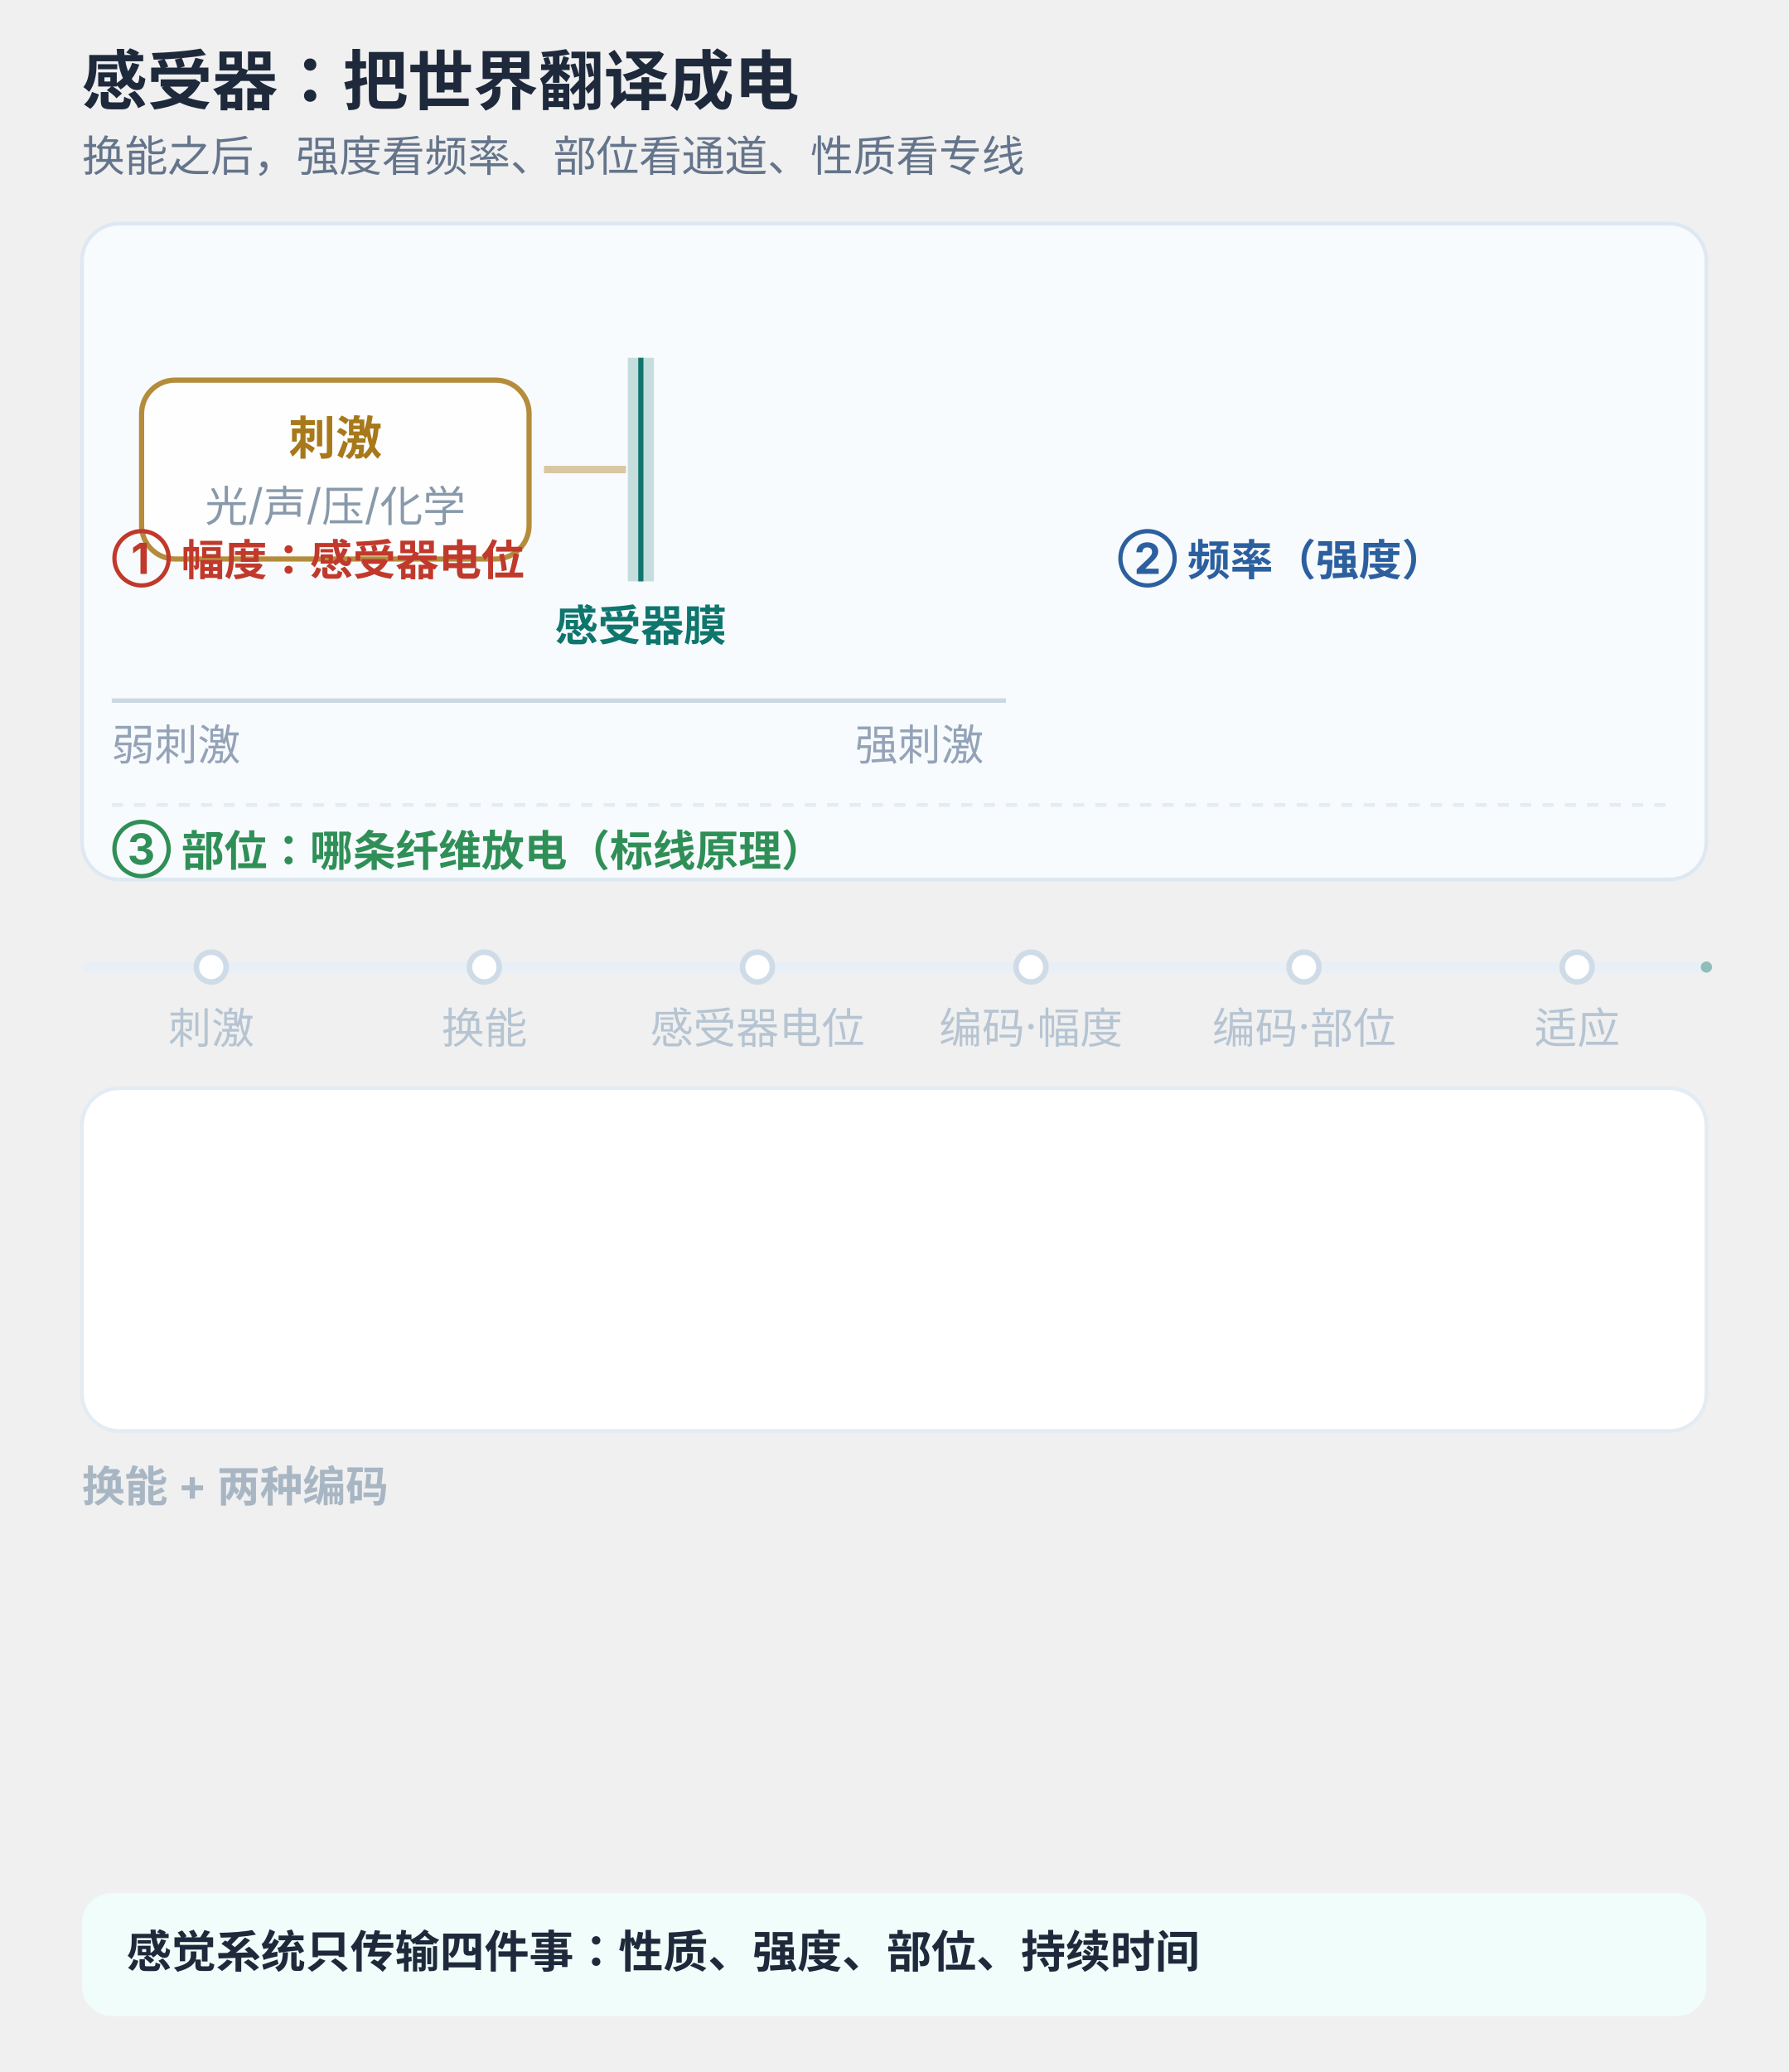
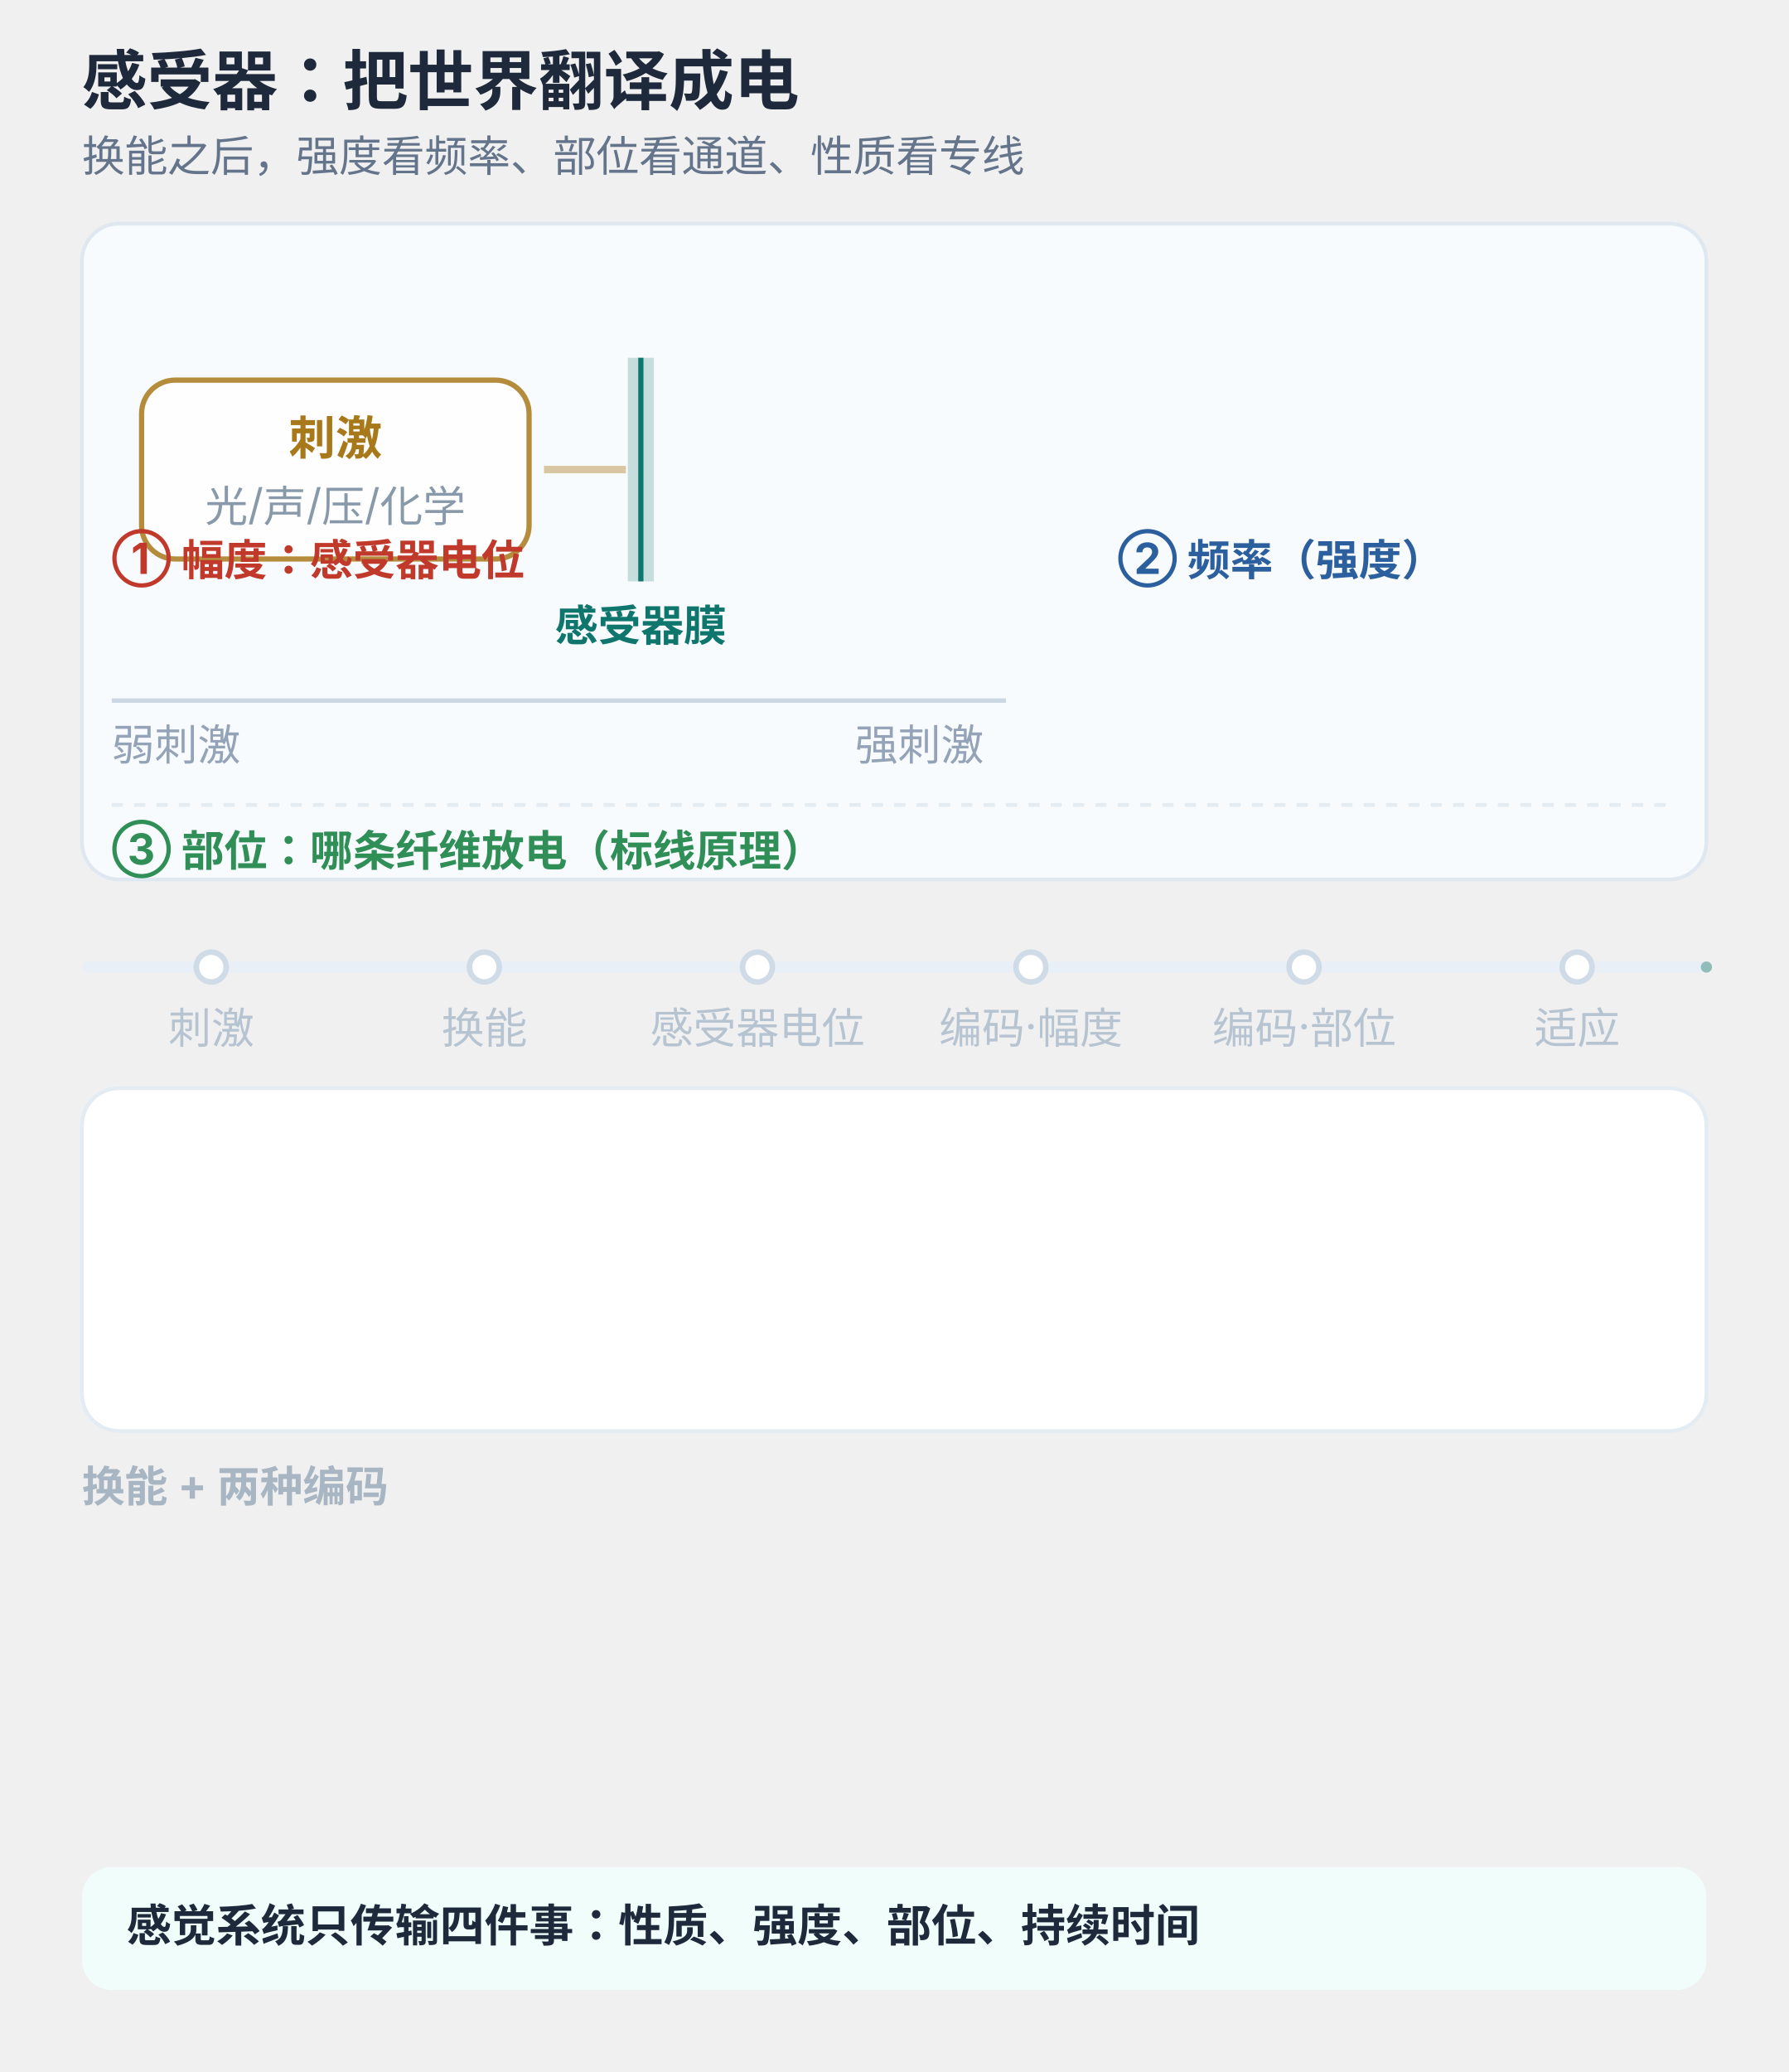
<svg xmlns="http://www.w3.org/2000/svg" viewBox="0 0 480 556" role="img" aria-labelledby="ft fd" style="background:#ffffff">
  <text x="22" y="28" font-size="17.5" font-weight="700" fill="#1e293b" font-family="-apple-system,'PingFang SC','Microsoft YaHei',sans-serif">感受器：把世界翻译成电</text>
  <text x="22" y="46" font-size="11.5" fill="#64748b" font-family="-apple-system,'PingFang SC','Microsoft YaHei',sans-serif">换能之后，强度看频率、部位看通道、性质看专线</text>
  <rect x="22" y="60" width="436" height="176" rx="10" fill="#f8fbfd" stroke="#dfe8f1" stroke-width="1" />
  <rect x="38" y="102" width="104" height="48" rx="9" fill="#ffffff" stroke="#a8791a" stroke-width="1.4" opacity="0.85" />
  <text x="90" y="122" font-size="12.5" fill="#a8791a" font-weight="700" text-anchor="middle" font-family="-apple-system,'PingFang SC','Microsoft YaHei',sans-serif">刺激</text>
  <text x="90" y="140" font-size="11.5" fill="#8899aa" font-weight="400" text-anchor="middle" font-family="-apple-system,'PingFang SC','Microsoft YaHei',sans-serif">光/声/压/化学</text>
  <path d="M172,96 V156" stroke="#0f766e" stroke-width="7" opacity="0.22" />
  <path d="M172,96 V156" stroke="#0f766e" stroke-width="1.4" />
  <text x="172" y="172" font-size="11.5" fill="#0f766e" font-weight="700" text-anchor="middle" font-family="-apple-system,'PingFang SC','Microsoft YaHei',sans-serif">感受器膜</text>
  <path d="M146,126 H168" stroke="#a8791a" stroke-width="2" opacity="0.4" />
  <g opacity="0">
    <animate attributeName="opacity" values="0;0;1;1;0;0" keyTimes="0;0.15;0.151;0.31;0.311;1" dur="11.4s" repeatCount="indefinite" />
    <path d="M146,126 H168" stroke="#a8791a" stroke-width="2.6" />
    <path d="M168,126 l-7,-3.6 v7.2 z" fill="#a8791a" />
    <circle cx="184" cy="126" r="4.4" fill="#0f766e" />
    <text x="194" y="130" font-size="11.5" fill="#0f766e" font-weight="700" text-anchor="start" font-family="-apple-system,'PingFang SC','Microsoft YaHei',sans-serif">离子流</text>
  </g>
  <path d="M30,188 H270" stroke="#cbd8e4" stroke-width="1.2" />
  <text x="30" y="204" font-size="11.5" fill="#94a3b8" font-weight="400" text-anchor="start" font-family="-apple-system,'PingFang SC','Microsoft YaHei',sans-serif">弱刺激</text>
  <text x="264" y="204" font-size="11.5" fill="#94a3b8" font-weight="400" text-anchor="end" font-family="-apple-system,'PingFang SC','Microsoft YaHei',sans-serif">强刺激</text>
  <text x="30" y="154" font-size="11.5" fill="#c0392b" font-weight="700" text-anchor="start" font-family="-apple-system,'PingFang SC','Microsoft YaHei',sans-serif">① 幅度：感受器电位</text>
  <g opacity="0">
    <animate attributeName="opacity" values="0;0;1;1;0;0" keyTimes="0;0.31;0.311;0.47;0.471;1" dur="11.4s" repeatCount="indefinite" />
    <path d="M62,188 V176" stroke="#c0392b" stroke-width="3" />
    <path d="M118,188 V164" stroke="#c0392b" stroke-width="3" />
    <path d="M174,188 V152" stroke="#c0392b" stroke-width="3" />
  </g>
  <text x="300" y="154" font-size="11.5" fill="#2c5f9e" font-weight="700" text-anchor="start" font-family="-apple-system,'PingFang SC','Microsoft YaHei',sans-serif">② 频率（强度）</text>
  <g opacity="0">
    <animate attributeName="opacity" values="0;0;1;1;0;0" keyTimes="0;0.47;0.471;0.635;0.636;1" dur="11.4s" repeatCount="indefinite" />
    <path d="M276,170 H296" stroke="#2c5f9e" stroke-width="1.8" />
    <path d="M296,170 l-7,-3.4 v6.8 z" fill="#2c5f9e" />
    <rect x="304" y="158" width="4" height="24" rx="2" fill="#2c5f9e" />
    <rect x="317" y="158" width="4" height="24" rx="2" fill="#2c5f9e" />
    <rect x="330" y="158" width="4" height="24" rx="2" fill="#2c5f9e" />
    <rect x="343" y="158" width="4" height="24" rx="2" fill="#2c5f9e" />
    <text x="304" y="204" font-size="11.5" fill="#2c5f9e" font-weight="700" text-anchor="start" font-family="-apple-system,'PingFang SC','Microsoft YaHei',sans-serif">刺激越强，频率越高</text>
  </g>
  <path d="M30,216 H450" stroke="#e3ebf3" stroke-width="1" stroke-dasharray="3 3" />
  <text x="30" y="232" font-size="11.5" fill="#2f8f57" font-weight="700" text-anchor="start" font-family="-apple-system,'PingFang SC','Microsoft YaHei',sans-serif">③ 部位：哪条纤维放电（标线原理）</text>
  <g opacity="0">
    <animate attributeName="opacity" values="0;0;1;1;0;0" keyTimes="0;0.635;0.636;0.815;0.816;1" dur="11.4s" repeatCount="indefinite" />
    <path d="M30,240 H450" stroke="#2f8f57" stroke-width="2" stroke-dasharray="6 4" />
    <text x="30" y="258" font-size="11.5" fill="#c1440e" font-weight="700" text-anchor="start" font-family="-apple-system,'PingFang SC','Microsoft YaHei',sans-serif">④ 适应：快适应报告变化，慢适应报告持续状态</text>
  </g>
  <g opacity="0">
    <animate attributeName="opacity" values="0;0;1;1" keyTimes="0;0.815;0.816;1" dur="11.4s" repeatCount="indefinite" />
    <text x="30" y="258" font-size="11.5" fill="#c1440e" font-weight="700" text-anchor="start" font-family="-apple-system,'PingFang SC','Microsoft YaHei',sans-serif">④ 适应：快适应报告变化，慢适应报告持续</text>
  </g>
  <rect x="22" y="258" width="436" height="3" rx="1.5" fill="#e8eff6" />
  <path d="M22,259.5 H458" stroke="#0f766e" stroke-width="3" stroke-linecap="round" opacity="0.42" stroke-dasharray="436" stroke-dashoffset="436">
    <animate attributeName="stroke-dashoffset" values="436;0" keyTimes="0;1" dur="11.4s" repeatCount="indefinite" />
  </path>
  <circle cx="56.7" cy="259.5" r="4" fill="#ffffff" stroke="#cfdce8" stroke-width="1.5" />
  <g opacity="0">
    <animate attributeName="opacity" values="1;1;0;0" keyTimes="0;0.15;0.151;1" dur="11.4s" repeatCount="indefinite" />
    <circle cx="56.7" cy="259.5" r="5.5" fill="#a8791a" />
  </g>
  <g opacity="1">
    <animate attributeName="opacity" values="0.0;0.0;1.0;1.0" keyTimes="0;0.15;0.151;1" dur="11.4s" repeatCount="indefinite" />
    <text x="56.7" y="280" text-anchor="middle" font-size="11.5" fill="#b6c4d2" font-family="-apple-system,'PingFang SC','Microsoft YaHei',sans-serif">刺激</text>
  </g>
  <g opacity="0">
    <animate attributeName="opacity" values="1;1;0;0" keyTimes="0;0.15;0.151;1" dur="11.4s" repeatCount="indefinite" />
    <text x="56.7" y="280" text-anchor="middle" font-size="11.5" font-weight="700" fill="#a8791a" font-family="-apple-system,'PingFang SC','Microsoft YaHei',sans-serif">刺激</text>
  </g>
  <circle cx="130.0" cy="259.5" r="4" fill="#ffffff" stroke="#cfdce8" stroke-width="1.5" />
  <g opacity="0">
    <animate attributeName="opacity" values="0;0;1;1;0;0" keyTimes="0;0.15;0.151;0.31;0.311;1" dur="11.4s" repeatCount="indefinite" />
    <circle cx="130.0" cy="259.5" r="5.5" fill="#0f766e" />
  </g>
  <g opacity="1">
    <animate attributeName="opacity" values="1.0;1.0;0.0;0.0;1.0;1.0" keyTimes="0;0.15;0.151;0.31;0.311;1" dur="11.4s" repeatCount="indefinite" />
    <text x="130.0" y="280" text-anchor="middle" font-size="11.5" fill="#b6c4d2" font-family="-apple-system,'PingFang SC','Microsoft YaHei',sans-serif">换能</text>
  </g>
  <g opacity="0">
    <animate attributeName="opacity" values="0;0;1;1;0;0" keyTimes="0;0.15;0.151;0.31;0.311;1" dur="11.4s" repeatCount="indefinite" />
    <text x="130.0" y="280" text-anchor="middle" font-size="11.5" font-weight="700" fill="#0f766e" font-family="-apple-system,'PingFang SC','Microsoft YaHei',sans-serif">换能</text>
  </g>
  <circle cx="203.3" cy="259.5" r="4" fill="#ffffff" stroke="#cfdce8" stroke-width="1.5" />
  <g opacity="0">
    <animate attributeName="opacity" values="0;0;1;1;0;0" keyTimes="0;0.31;0.311;0.47;0.471;1" dur="11.4s" repeatCount="indefinite" />
    <circle cx="203.3" cy="259.5" r="5.5" fill="#c0392b" />
  </g>
  <g opacity="1">
    <animate attributeName="opacity" values="1.0;1.0;0.0;0.0;1.0;1.0" keyTimes="0;0.31;0.311;0.47;0.471;1" dur="11.4s" repeatCount="indefinite" />
    <text x="203.3" y="280" text-anchor="middle" font-size="11.5" fill="#b6c4d2" font-family="-apple-system,'PingFang SC','Microsoft YaHei',sans-serif">感受器电位</text>
  </g>
  <g opacity="0">
    <animate attributeName="opacity" values="0;0;1;1;0;0" keyTimes="0;0.31;0.311;0.47;0.471;1" dur="11.4s" repeatCount="indefinite" />
    <text x="203.3" y="280" text-anchor="middle" font-size="11.5" font-weight="700" fill="#c0392b" font-family="-apple-system,'PingFang SC','Microsoft YaHei',sans-serif">感受器电位</text>
  </g>
  <circle cx="276.7" cy="259.5" r="4" fill="#ffffff" stroke="#cfdce8" stroke-width="1.5" />
  <g opacity="0">
    <animate attributeName="opacity" values="0;0;1;1;0;0" keyTimes="0;0.47;0.471;0.635;0.636;1" dur="11.4s" repeatCount="indefinite" />
    <circle cx="276.7" cy="259.5" r="5.5" fill="#2c5f9e" />
  </g>
  <g opacity="1">
    <animate attributeName="opacity" values="1.0;1.0;0.0;0.0;1.0;1.0" keyTimes="0;0.47;0.471;0.635;0.636;1" dur="11.4s" repeatCount="indefinite" />
    <text x="276.7" y="280" text-anchor="middle" font-size="11.5" fill="#b6c4d2" font-family="-apple-system,'PingFang SC','Microsoft YaHei',sans-serif">编码·幅度</text>
  </g>
  <g opacity="0">
    <animate attributeName="opacity" values="0;0;1;1;0;0" keyTimes="0;0.47;0.471;0.635;0.636;1" dur="11.4s" repeatCount="indefinite" />
    <text x="276.7" y="280" text-anchor="middle" font-size="11.5" font-weight="700" fill="#2c5f9e" font-family="-apple-system,'PingFang SC','Microsoft YaHei',sans-serif">编码·幅度</text>
  </g>
  <circle cx="350.0" cy="259.5" r="4" fill="#ffffff" stroke="#cfdce8" stroke-width="1.5" />
  <g opacity="0">
    <animate attributeName="opacity" values="0;0;1;1;0;0" keyTimes="0;0.635;0.636;0.815;0.816;1" dur="11.4s" repeatCount="indefinite" />
    <circle cx="350.0" cy="259.5" r="5.5" fill="#2f8f57" />
  </g>
  <g opacity="1">
    <animate attributeName="opacity" values="1.0;1.0;0.0;0.0;1.0;1.0" keyTimes="0;0.635;0.636;0.815;0.816;1" dur="11.4s" repeatCount="indefinite" />
    <text x="350.0" y="280" text-anchor="middle" font-size="11.5" fill="#b6c4d2" font-family="-apple-system,'PingFang SC','Microsoft YaHei',sans-serif">编码·部位</text>
  </g>
  <g opacity="0">
    <animate attributeName="opacity" values="0;0;1;1;0;0" keyTimes="0;0.635;0.636;0.815;0.816;1" dur="11.4s" repeatCount="indefinite" />
    <text x="350.0" y="280" text-anchor="middle" font-size="11.5" font-weight="700" fill="#2f8f57" font-family="-apple-system,'PingFang SC','Microsoft YaHei',sans-serif">编码·部位</text>
  </g>
  <circle cx="423.3" cy="259.5" r="4" fill="#ffffff" stroke="#cfdce8" stroke-width="1.5" />
  <g opacity="0">
    <animate attributeName="opacity" values="0;0;1;1" keyTimes="0;0.815;0.816;1" dur="11.4s" repeatCount="indefinite" />
    <circle cx="423.3" cy="259.5" r="5.5" fill="#c1440e" />
  </g>
  <g opacity="1">
    <animate attributeName="opacity" values="1.0;1.0;0.0;0.0" keyTimes="0;0.815;0.816;1" dur="11.4s" repeatCount="indefinite" />
    <text x="423.3" y="280" text-anchor="middle" font-size="11.5" fill="#b6c4d2" font-family="-apple-system,'PingFang SC','Microsoft YaHei',sans-serif">适应</text>
  </g>
  <g opacity="0">
    <animate attributeName="opacity" values="0;0;1;1" keyTimes="0;0.815;0.816;1" dur="11.4s" repeatCount="indefinite" />
    <text x="423.3" y="280" text-anchor="middle" font-size="11.5" font-weight="700" fill="#c1440e" font-family="-apple-system,'PingFang SC','Microsoft YaHei',sans-serif">适应</text>
  </g>
  <rect x="22" y="292" width="436" height="92" rx="10" fill="#ffffff" stroke="#e3ebf3" stroke-width="1" />
  <g opacity="0">
    <animate attributeName="opacity" values="1;1;0;0" keyTimes="0;0.15;0.151;1" dur="11.4s" repeatCount="indefinite" />
    <rect x="22" y="293" width="3" height="90" fill="#a8791a" opacity="0.85" />
    <text x="40" y="318" font-size="11.5" fill="#a8b6c4" font-weight="700" font-family="-apple-system,'PingFang SC','Microsoft YaHei',sans-serif">因为</text>
    <text x="78" y="318" font-size="12.5" fill="#6b7c8d" font-family="-apple-system,'PingFang SC','Microsoft YaHei',sans-serif">外界能量（光、声、压力、化学物质）作用于感受器</text>
    <text x="40" y="354" font-size="11.5" fill="#a8791a" font-weight="700" font-family="-apple-system,'PingFang SC','Microsoft YaHei',sans-serif">所以</text>
    <text x="78" y="354" font-size="14.5" fill="#a8791a" font-weight="700" font-family="-apple-system,'PingFang SC','Microsoft YaHei',sans-serif">不同感受器只对特定形式的能量敏感（适宜刺激）</text>
  </g>
  <g opacity="0">
    <animate attributeName="opacity" values="0;0;1;1;0;0" keyTimes="0;0.15;0.151;0.31;0.311;1" dur="11.4s" repeatCount="indefinite" />
    <rect x="22" y="293" width="3" height="90" fill="#0f766e" opacity="0.85" />
    <text x="40" y="318" font-size="11.5" fill="#a8b6c4" font-weight="700" font-family="-apple-system,'PingFang SC','Microsoft YaHei',sans-serif">因为</text>
    <text x="78" y="318" font-size="12.5" fill="#6b7c8d" font-family="-apple-system,'PingFang SC','Microsoft YaHei',sans-serif">刺激使感受器膜通透性改变，产生离子流</text>
    <text x="40" y="354" font-size="11.5" fill="#0f766e" font-weight="700" font-family="-apple-system,'PingFang SC','Microsoft YaHei',sans-serif">所以</text>
    <text x="78" y="354" font-size="14.5" fill="#0f766e" font-weight="700" font-family="-apple-system,'PingFang SC','Microsoft YaHei',sans-serif">能量形式被统一翻译成电信号 —— 换能</text>
  </g>
  <g opacity="0">
    <animate attributeName="opacity" values="0;0;1;1;0;0" keyTimes="0;0.31;0.311;0.47;0.471;1" dur="11.4s" repeatCount="indefinite" />
    <rect x="22" y="293" width="3" height="90" fill="#c0392b" opacity="0.85" />
    <text x="40" y="318" font-size="11.5" fill="#a8b6c4" font-weight="700" font-family="-apple-system,'PingFang SC','Microsoft YaHei',sans-serif">因为</text>
    <text x="78" y="318" font-size="12.5" fill="#6b7c8d" font-family="-apple-system,'PingFang SC','Microsoft YaHei',sans-serif">离子流形成局部去极化，幅度随刺激强度增大</text>
    <text x="40" y="354" font-size="11.5" fill="#c0392b" font-weight="700" font-family="-apple-system,'PingFang SC','Microsoft YaHei',sans-serif">所以</text>
    <text x="78" y="354" font-size="14.5" fill="#c0392b" font-weight="700" font-family="-apple-system,'PingFang SC','Microsoft YaHei',sans-serif">这是分级电位，不是「全或无」，可以叠加</text>
  </g>
  <g opacity="0">
    <animate attributeName="opacity" values="0;0;1;1;0;0" keyTimes="0;0.47;0.471;0.635;0.636;1" dur="11.4s" repeatCount="indefinite" />
    <rect x="22" y="293" width="3" height="90" fill="#2c5f9e" opacity="0.85" />
    <text x="40" y="318" font-size="11.5" fill="#a8b6c4" font-weight="700" font-family="-apple-system,'PingFang SC','Microsoft YaHei',sans-serif">因为</text>
    <text x="78" y="318" font-size="12.5" fill="#6b7c8d" font-family="-apple-system,'PingFang SC','Microsoft YaHei',sans-serif">刺激越强，感受器电位越大，放电频率越高</text>
    <text x="40" y="354" font-size="11.5" fill="#2c5f9e" font-weight="700" font-family="-apple-system,'PingFang SC','Microsoft YaHei',sans-serif">所以</text>
    <text x="78" y="354" font-size="14.5" fill="#2c5f9e" font-weight="700" font-family="-apple-system,'PingFang SC','Microsoft YaHei',sans-serif">强度信息编在「频率」里，不是幅度里</text>
  </g>
  <g opacity="0">
    <animate attributeName="opacity" values="0;0;1;1;0;0" keyTimes="0;0.635;0.636;0.815;0.816;1" dur="11.4s" repeatCount="indefinite" />
    <rect x="22" y="293" width="3" height="90" fill="#2f8f57" opacity="0.85" />
    <text x="40" y="318" font-size="11.5" fill="#a8b6c4" font-weight="700" font-family="-apple-system,'PingFang SC','Microsoft YaHei',sans-serif">因为</text>
    <text x="78" y="318" font-size="12.5" fill="#6b7c8d" font-family="-apple-system,'PingFang SC','Microsoft YaHei',sans-serif">不同部位刺激激活不同传入纤维</text>
    <text x="40" y="354" font-size="11.5" fill="#2f8f57" font-weight="700" font-family="-apple-system,'PingFang SC','Microsoft YaHei',sans-serif">所以</text>
    <text x="78" y="354" font-size="14.5" fill="#2f8f57" font-weight="700" font-family="-apple-system,'PingFang SC','Microsoft YaHei',sans-serif">空间信息由「哪条线在放电」决定 —— 标线原理</text>
  </g>
  <g opacity="0">
    <animate attributeName="opacity" values="0;0;1;1" keyTimes="0;0.815;0.816;1" dur="11.4s" repeatCount="indefinite" />
    <rect x="22" y="293" width="3" height="90" fill="#c1440e" opacity="0.85" />
    <text x="40" y="318" font-size="11.5" fill="#a8b6c4" font-weight="700" font-family="-apple-system,'PingFang SC','Microsoft YaHei',sans-serif">因为</text>
    <text x="78" y="318" font-size="12.5" fill="#6b7c8d" font-family="-apple-system,'PingFang SC','Microsoft YaHei',sans-serif">持续刺激下感受器电位逐渐衰减</text>
    <text x="40" y="354" font-size="11.5" fill="#c1440e" font-weight="700" font-family="-apple-system,'PingFang SC','Microsoft YaHei',sans-serif">所以</text>
    <text x="78" y="354" font-size="14.5" fill="#c1440e" font-weight="700" font-family="-apple-system,'PingFang SC','Microsoft YaHei',sans-serif">快适应（触觉）报告变化；慢适应（痛、肌梭）报告持续</text>
    <text x="78" y="371.5" font-size="14.5" fill="#c1440e" font-weight="700" font-family="-apple-system,'PingFang SC','Microsoft YaHei',sans-serif">状态</text>
  </g>
  <text x="22" y="403" font-size="11.5" fill="#a8b6c4" font-weight="700" text-anchor="start" font-family="-apple-system,'PingFang SC','Microsoft YaHei',sans-serif">换能 + 两种编码</text>
  <g opacity="0">
    <animate attributeName="opacity" values="0;0;1;1;0;0" keyTimes="0;0.15;0.151;0.31;0.311;1" dur="11.4s" repeatCount="indefinite" />
    <rect x="22" y="413" width="3" height="15" rx="1.5" fill="#0f766e" />
    <text x="34" y="424" font-size="12.5" fill="#0f766e" font-weight="700" text-anchor="start" font-family="-apple-system,'PingFang SC','Microsoft YaHei',sans-serif">换能</text>
    <text x="104" y="424" font-size="12" fill="#6b7c8d" font-weight="400" text-anchor="start" font-family="-apple-system,'PingFang SC','Microsoft YaHei',sans-serif">各种能量 → 电信号</text>
  </g>
  <g opacity="0">
    <animate attributeName="opacity" values="0;0;1;1;0;0" keyTimes="0;0.47;0.471;0.635;0.636;1" dur="11.4s" repeatCount="indefinite" />
    <rect x="22" y="436" width="3" height="15" rx="1.5" fill="#2c5f9e" />
    <text x="34" y="447" font-size="12.5" fill="#2c5f9e" font-weight="700" text-anchor="start" font-family="-apple-system,'PingFang SC','Microsoft YaHei',sans-serif">强度</text>
    <text x="104" y="447" font-size="12" fill="#6b7c8d" font-weight="400" text-anchor="start" font-family="-apple-system,'PingFang SC','Microsoft YaHei',sans-serif">编在放电频率里</text>
  </g>
  <g opacity="0">
    <animate attributeName="opacity" values="0;0;1;1;0;0" keyTimes="0;0.635;0.636;0.815;0.816;1" dur="11.4s" repeatCount="indefinite" />
    <rect x="22" y="459" width="3" height="15" rx="1.5" fill="#2f8f57" />
    <text x="34" y="470" font-size="12.5" fill="#2f8f57" font-weight="700" text-anchor="start" font-family="-apple-system,'PingFang SC','Microsoft YaHei',sans-serif">部位</text>
    <text x="104" y="470" font-size="12" fill="#6b7c8d" font-weight="400" text-anchor="start" font-family="-apple-system,'PingFang SC','Microsoft YaHei',sans-serif">编在「哪条线」里（标线）</text>
  </g>
  <g opacity="0">
    <animate attributeName="opacity" values="0;0;1;1" keyTimes="0;0.815;0.816;1" dur="11.4s" repeatCount="indefinite" />
    <rect x="22" y="482" width="3" height="15" rx="1.5" fill="#c1440e" />
    <text x="34" y="493" font-size="12.5" fill="#c1440e" font-weight="700" text-anchor="start" font-family="-apple-system,'PingFang SC','Microsoft YaHei',sans-serif">适应</text>
    <text x="104" y="493" font-size="12" fill="#6b7c8d" font-weight="400" text-anchor="start" font-family="-apple-system,'PingFang SC','Microsoft YaHei',sans-serif">快/慢决定报告什么</text>
  </g>
-   <rect x="22" y="508" width="436" height="33" rx="8" fill="#f0fdfa" />
-   <text x="34" y="528" font-size="12" fill="#1e293b" font-weight="700" text-anchor="start" font-family="-apple-system,'PingFang SC','Microsoft YaHei',sans-serif">感觉系统只传输四件事：性质、强度、部位、持续时间</text>
+   <rect x="22" y="501" width="436" height="33" rx="8" fill="#f0fdfa" />
+   <text x="34" y="521" font-size="12" fill="#1e293b" font-weight="700" text-anchor="start" font-family="-apple-system,'PingFang SC','Microsoft YaHei',sans-serif">感觉系统只传输四件事：性质、强度、部位、持续时间</text>
</svg>
